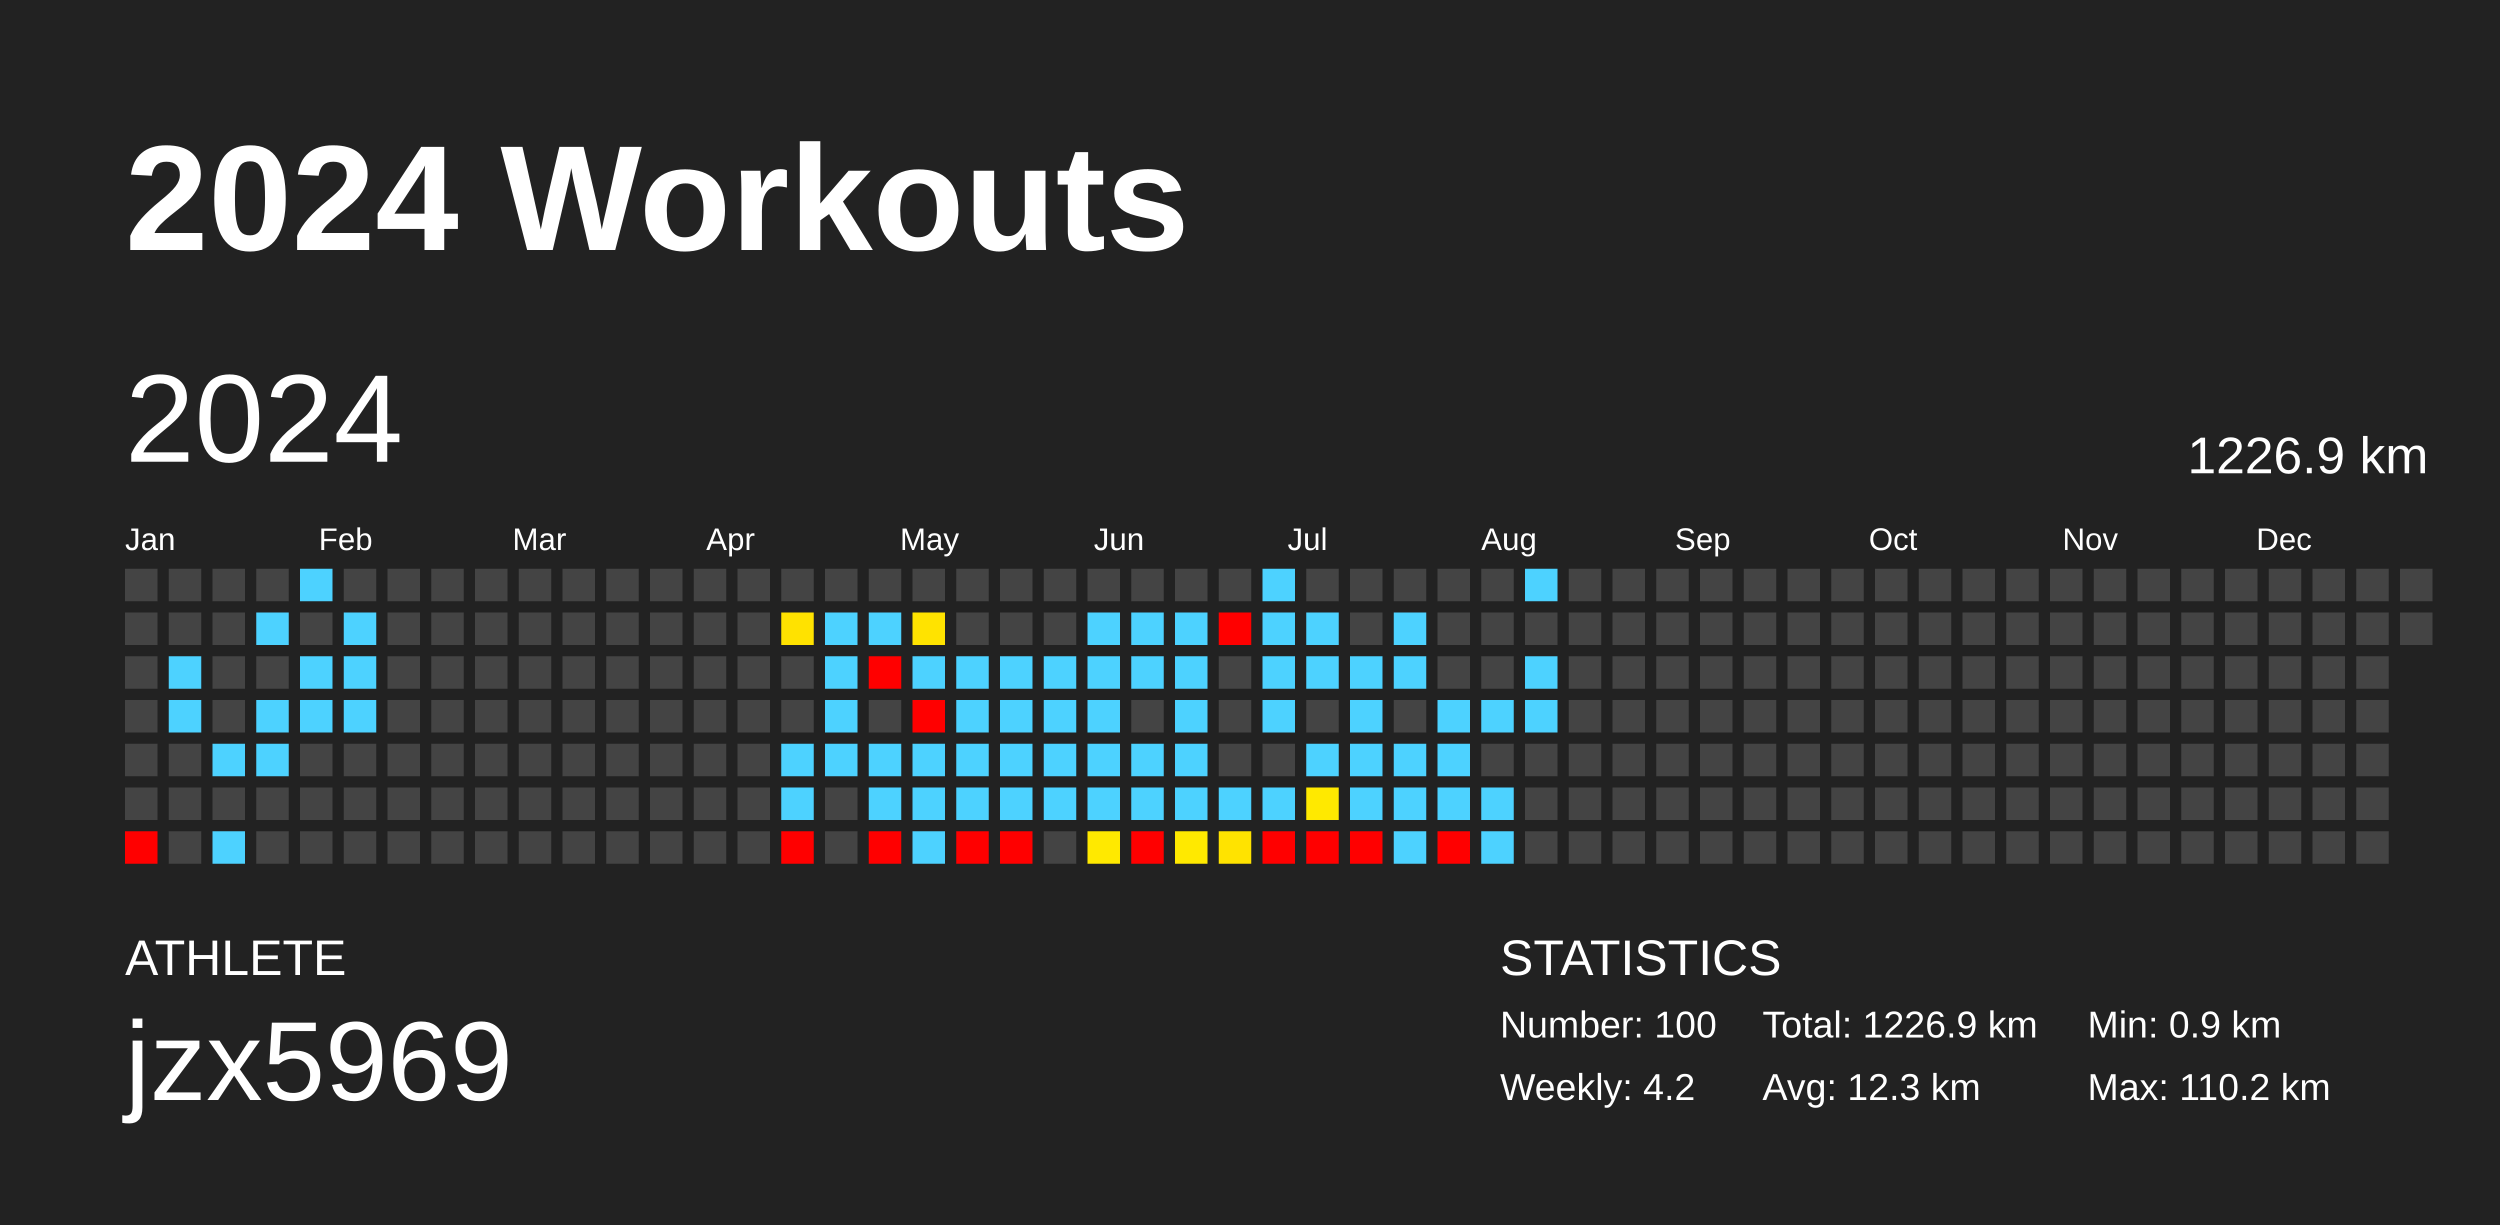
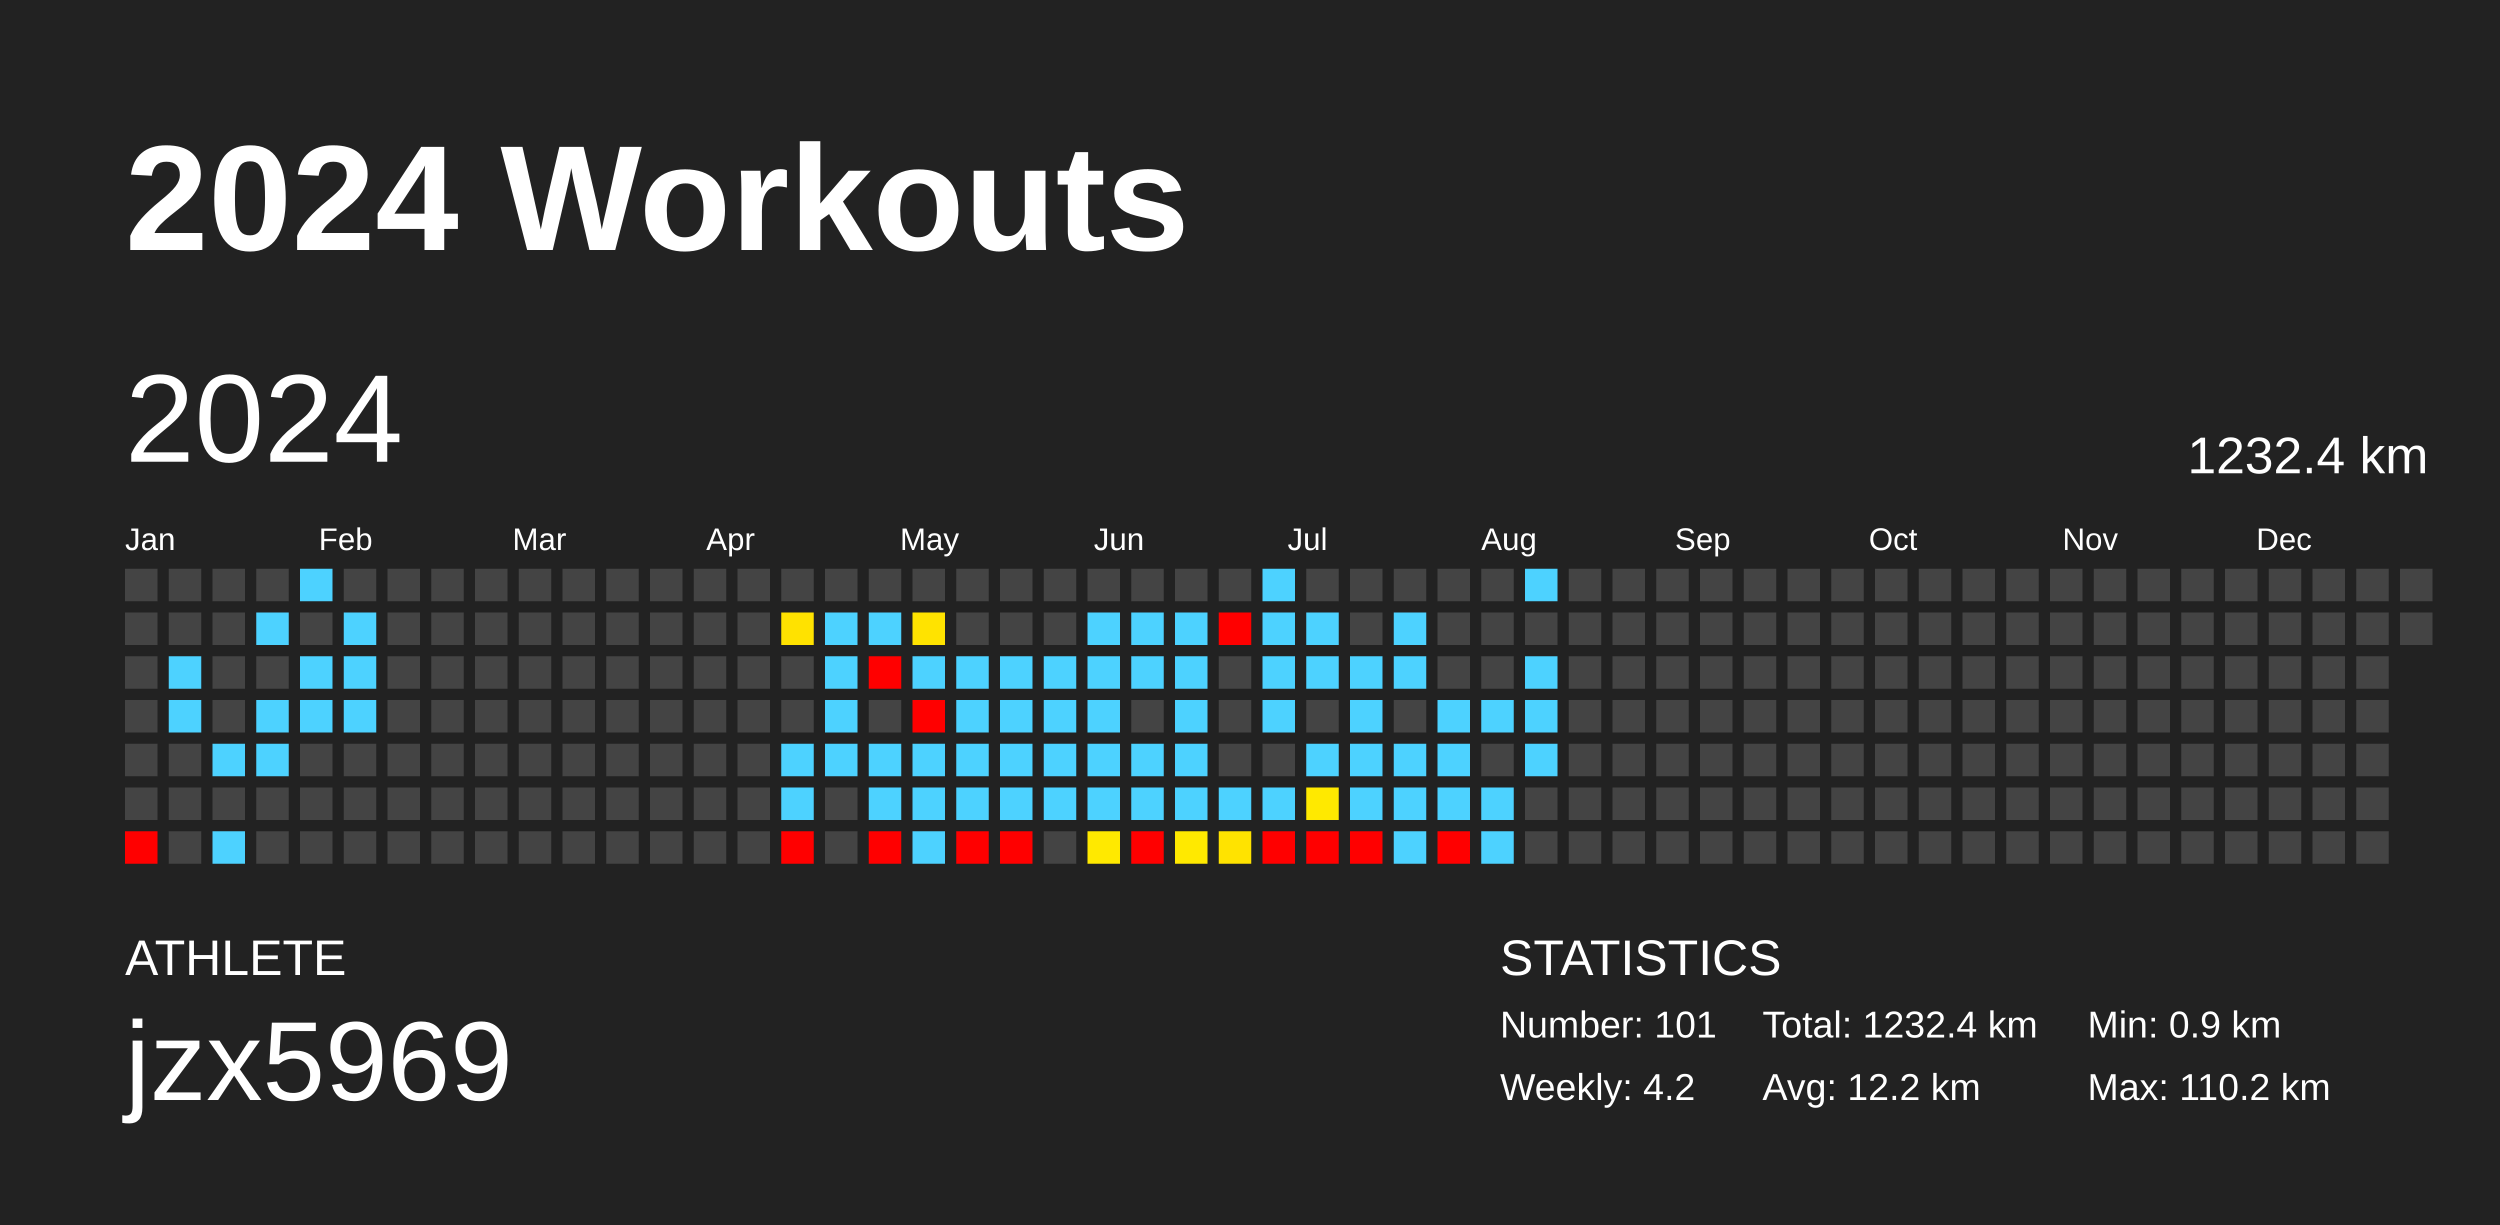
<svg xmlns="http://www.w3.org/2000/svg" baseProfile="full" height="98mm" version="1.1" viewBox="0,0,200,98" width="200mm">
  <defs />
  <rect fill="#222222" height="98" width="200" x="0" y="0" />
  <text fill="#FFFFFF" style="font-size:12px; font-family:Arial; font-weight:bold;" x="10" y="20">2024 Workouts</text>
  <text fill="#FFFFFF" style="font-size:4px; font-family:Arial" x="10" y="78">ATHLETE</text>
  <text fill="#FFFFFF" style="font-size:9px; font-family:Arial" x="10" y="88">jzx5969</text>
  <text fill="#FFFFFF" style="font-size:4px; font-family:Arial" x="120" y="78">STATISTICS</text>
-   <text fill="#FFFFFF" style="font-size:3px; font-family:Arial" x="120" y="83">Number: 100</text>
+   <text fill="#FFFFFF" style="font-size:3px; font-family:Arial" x="120" y="83">Number: 101</text>
  <text fill="#FFFFFF" style="font-size:3px; font-family:Arial" x="120" y="88">Weekly: 4.2</text>
-   <text fill="#FFFFFF" style="font-size:3px; font-family:Arial" x="141" y="83">Total: 1226.9 km</text>
-   <text fill="#FFFFFF" style="font-size:3px; font-family:Arial" x="141" y="88">Avg: 12.3 km</text>
+   <text fill="#FFFFFF" style="font-size:3px; font-family:Arial" x="141" y="83">Total: 1232.4 km</text>
+   <text fill="#FFFFFF" style="font-size:3px; font-family:Arial" x="141" y="88">Avg: 12.2 km</text>
  <text fill="#FFFFFF" style="font-size:3px; font-family:Arial" x="167" y="83">Min: 0.9 km</text>
  <text fill="#FFFFFF" style="font-size:3px; font-family:Arial" x="167" y="88">Max: 110.2 km</text>
  <text dominant-baseline="hanging" fill="#FFFFFF" style="font-size:10.0px; font-family:Arial;" x="10" y="30">2024</text>
-   <text dominant-baseline="hanging" fill="#FFFFFF" style="font-size:4.125px; font-family:Arial;" x="175" y="35">1226.9 km</text>
+   <text dominant-baseline="hanging" fill="#FFFFFF" style="font-size:4.125px; font-family:Arial;" x="175" y="35">1232.4 km</text>
  <text fill="#FFFFFF" style="font-size:2.5px; font-family:Arial" x="10.0" y="44">Jan</text>
  <text fill="#FFFFFF" style="font-size:2.5px; font-family:Arial" x="25.5" y="44">Feb</text>
  <text fill="#FFFFFF" style="font-size:2.5px; font-family:Arial" x="41.0" y="44">Mar</text>
  <text fill="#FFFFFF" style="font-size:2.5px; font-family:Arial" x="56.5" y="44">Apr</text>
  <text fill="#FFFFFF" style="font-size:2.5px; font-family:Arial" x="72.0" y="44">May</text>
  <text fill="#FFFFFF" style="font-size:2.5px; font-family:Arial" x="87.5" y="44">Jun</text>
  <text fill="#FFFFFF" style="font-size:2.5px; font-family:Arial" x="103.0" y="44">Jul</text>
  <text fill="#FFFFFF" style="font-size:2.5px; font-family:Arial" x="118.5" y="44">Aug</text>
  <text fill="#FFFFFF" style="font-size:2.5px; font-family:Arial" x="134.0" y="44">Sep</text>
  <text fill="#FFFFFF" style="font-size:2.5px; font-family:Arial" x="149.5" y="44">Oct</text>
  <text fill="#FFFFFF" style="font-size:2.5px; font-family:Arial" x="165.0" y="44">Nov</text>
  <text fill="#FFFFFF" style="font-size:2.5px; font-family:Arial" x="180.5" y="44">Dec</text>
  <rect fill="#444444" height="2.6" width="2.6" x="10.0" y="45.5" />
  <rect fill="#444444" height="2.6" width="2.6" x="10.0" y="49.0" />
  <rect fill="#444444" height="2.6" width="2.6" x="10.0" y="52.5" />
  <rect fill="#444444" height="2.6" width="2.6" x="10.0" y="56.0" />
  <rect fill="#444444" height="2.6" width="2.6" x="10.0" y="59.5" />
  <rect fill="#444444" height="2.6" width="2.6" x="10.0" y="63.0" />
  <rect fill="red" height="2.6" width="2.6" x="10.0" y="66.5" />
  <rect fill="#444444" height="2.6" width="2.6" x="13.5" y="45.5" />
  <rect fill="#444444" height="2.6" width="2.6" x="13.5" y="49.0" />
  <rect fill="#4dd2ff" height="2.6" width="2.6" x="13.5" y="52.5" />
  <rect fill="#4dd2ff" height="2.6" width="2.6" x="13.5" y="56.0" />
  <rect fill="#444444" height="2.6" width="2.6" x="13.5" y="59.5" />
  <rect fill="#444444" height="2.6" width="2.6" x="13.5" y="63.0" />
  <rect fill="#444444" height="2.6" width="2.6" x="13.5" y="66.5" />
  <rect fill="#444444" height="2.6" width="2.6" x="17.0" y="45.5" />
  <rect fill="#444444" height="2.6" width="2.6" x="17.0" y="49.0" />
  <rect fill="#444444" height="2.6" width="2.6" x="17.0" y="52.5" />
  <rect fill="#444444" height="2.6" width="2.6" x="17.0" y="56.0" />
  <rect fill="#4dd2ff" height="2.6" width="2.6" x="17.0" y="59.5" />
  <rect fill="#444444" height="2.6" width="2.6" x="17.0" y="63.0" />
  <rect fill="#4dd2ff" height="2.6" width="2.6" x="17.0" y="66.5" />
  <rect fill="#444444" height="2.6" width="2.6" x="20.5" y="45.5" />
  <rect fill="#4dd2ff" height="2.6" width="2.6" x="20.5" y="49.0" />
  <rect fill="#444444" height="2.6" width="2.6" x="20.5" y="52.5" />
  <rect fill="#4dd2ff" height="2.6" width="2.6" x="20.5" y="56.0" />
  <rect fill="#4dd2ff" height="2.6" width="2.6" x="20.5" y="59.5" />
  <rect fill="#444444" height="2.6" width="2.6" x="20.5" y="63.0" />
  <rect fill="#444444" height="2.6" width="2.6" x="20.5" y="66.5" />
  <rect fill="#4dd2ff" height="2.6" width="2.6" x="24.0" y="45.5" />
  <rect fill="#444444" height="2.6" width="2.6" x="24.0" y="49.0" />
  <rect fill="#4dd2ff" height="2.6" width="2.6" x="24.0" y="52.5" />
  <rect fill="#4dd2ff" height="2.6" width="2.6" x="24.0" y="56.0" />
  <rect fill="#444444" height="2.6" width="2.6" x="24.0" y="59.5" />
  <rect fill="#444444" height="2.6" width="2.6" x="24.0" y="63.0" />
  <rect fill="#444444" height="2.6" width="2.6" x="24.0" y="66.5" />
  <rect fill="#444444" height="2.6" width="2.6" x="27.5" y="45.5" />
  <rect fill="#4dd2ff" height="2.6" width="2.6" x="27.5" y="49.0" />
  <rect fill="#4dd2ff" height="2.6" width="2.6" x="27.5" y="52.5" />
  <rect fill="#4dd2ff" height="2.6" width="2.6" x="27.5" y="56.0" />
  <rect fill="#444444" height="2.6" width="2.6" x="27.5" y="59.5" />
  <rect fill="#444444" height="2.6" width="2.6" x="27.5" y="63.0" />
  <rect fill="#444444" height="2.6" width="2.6" x="27.5" y="66.5" />
  <rect fill="#444444" height="2.6" width="2.6" x="31.0" y="45.5" />
  <rect fill="#444444" height="2.6" width="2.6" x="31.0" y="49.0" />
  <rect fill="#444444" height="2.6" width="2.6" x="31.0" y="52.5" />
  <rect fill="#444444" height="2.6" width="2.6" x="31.0" y="56.0" />
  <rect fill="#444444" height="2.6" width="2.6" x="31.0" y="59.5" />
  <rect fill="#444444" height="2.6" width="2.6" x="31.0" y="63.0" />
  <rect fill="#444444" height="2.6" width="2.6" x="31.0" y="66.5" />
  <rect fill="#444444" height="2.6" width="2.6" x="34.5" y="45.5" />
  <rect fill="#444444" height="2.6" width="2.6" x="34.5" y="49.0" />
  <rect fill="#444444" height="2.6" width="2.6" x="34.5" y="52.5" />
  <rect fill="#444444" height="2.6" width="2.6" x="34.5" y="56.0" />
  <rect fill="#444444" height="2.6" width="2.6" x="34.5" y="59.5" />
  <rect fill="#444444" height="2.6" width="2.6" x="34.5" y="63.0" />
  <rect fill="#444444" height="2.6" width="2.6" x="34.5" y="66.5" />
  <rect fill="#444444" height="2.6" width="2.6" x="38.0" y="45.5" />
  <rect fill="#444444" height="2.6" width="2.6" x="38.0" y="49.0" />
  <rect fill="#444444" height="2.6" width="2.6" x="38.0" y="52.5" />
  <rect fill="#444444" height="2.6" width="2.6" x="38.0" y="56.0" />
  <rect fill="#444444" height="2.6" width="2.6" x="38.0" y="59.5" />
  <rect fill="#444444" height="2.6" width="2.6" x="38.0" y="63.0" />
  <rect fill="#444444" height="2.6" width="2.6" x="38.0" y="66.5" />
  <rect fill="#444444" height="2.6" width="2.6" x="41.5" y="45.5" />
  <rect fill="#444444" height="2.6" width="2.6" x="41.5" y="49.0" />
  <rect fill="#444444" height="2.6" width="2.6" x="41.5" y="52.5" />
  <rect fill="#444444" height="2.6" width="2.6" x="41.5" y="56.0" />
  <rect fill="#444444" height="2.6" width="2.6" x="41.5" y="59.5" />
  <rect fill="#444444" height="2.6" width="2.6" x="41.5" y="63.0" />
  <rect fill="#444444" height="2.6" width="2.6" x="41.5" y="66.5" />
  <rect fill="#444444" height="2.6" width="2.6" x="45.0" y="45.5" />
  <rect fill="#444444" height="2.6" width="2.6" x="45.0" y="49.0" />
  <rect fill="#444444" height="2.6" width="2.6" x="45.0" y="52.5" />
  <rect fill="#444444" height="2.6" width="2.6" x="45.0" y="56.0" />
  <rect fill="#444444" height="2.6" width="2.6" x="45.0" y="59.5" />
  <rect fill="#444444" height="2.6" width="2.6" x="45.0" y="63.0" />
  <rect fill="#444444" height="2.6" width="2.6" x="45.0" y="66.5" />
  <rect fill="#444444" height="2.6" width="2.6" x="48.5" y="45.5" />
  <rect fill="#444444" height="2.6" width="2.6" x="48.5" y="49.0" />
  <rect fill="#444444" height="2.6" width="2.6" x="48.5" y="52.5" />
  <rect fill="#444444" height="2.6" width="2.6" x="48.5" y="56.0" />
  <rect fill="#444444" height="2.6" width="2.6" x="48.5" y="59.5" />
  <rect fill="#444444" height="2.6" width="2.6" x="48.5" y="63.0" />
  <rect fill="#444444" height="2.6" width="2.6" x="48.5" y="66.5" />
  <rect fill="#444444" height="2.6" width="2.6" x="52.0" y="45.5" />
  <rect fill="#444444" height="2.6" width="2.6" x="52.0" y="49.0" />
  <rect fill="#444444" height="2.6" width="2.6" x="52.0" y="52.5" />
  <rect fill="#444444" height="2.6" width="2.6" x="52.0" y="56.0" />
  <rect fill="#444444" height="2.6" width="2.6" x="52.0" y="59.5" />
  <rect fill="#444444" height="2.6" width="2.6" x="52.0" y="63.0" />
  <rect fill="#444444" height="2.6" width="2.6" x="52.0" y="66.5" />
  <rect fill="#444444" height="2.6" width="2.6" x="55.5" y="45.5" />
  <rect fill="#444444" height="2.6" width="2.6" x="55.5" y="49.0" />
  <rect fill="#444444" height="2.6" width="2.6" x="55.5" y="52.5" />
  <rect fill="#444444" height="2.6" width="2.6" x="55.5" y="56.0" />
  <rect fill="#444444" height="2.6" width="2.6" x="55.5" y="59.5" />
  <rect fill="#444444" height="2.6" width="2.6" x="55.5" y="63.0" />
  <rect fill="#444444" height="2.6" width="2.6" x="55.5" y="66.5" />
  <rect fill="#444444" height="2.6" width="2.6" x="59.0" y="45.5" />
  <rect fill="#444444" height="2.6" width="2.6" x="59.0" y="49.0" />
  <rect fill="#444444" height="2.6" width="2.6" x="59.0" y="52.5" />
  <rect fill="#444444" height="2.6" width="2.6" x="59.0" y="56.0" />
  <rect fill="#444444" height="2.6" width="2.6" x="59.0" y="59.5" />
  <rect fill="#444444" height="2.6" width="2.6" x="59.0" y="63.0" />
  <rect fill="#444444" height="2.6" width="2.6" x="59.0" y="66.5" />
  <rect fill="#444444" height="2.6" width="2.6" x="62.5" y="45.5" />
  <rect fill="#ffe200" height="2.6" width="2.6" x="62.5" y="49.0" />
  <rect fill="#444444" height="2.6" width="2.6" x="62.5" y="52.5" />
  <rect fill="#444444" height="2.6" width="2.6" x="62.5" y="56.0" />
  <rect fill="#4dd2ff" height="2.6" width="2.6" x="62.5" y="59.5" />
  <rect fill="#4dd2ff" height="2.6" width="2.6" x="62.5" y="63.0" />
  <rect fill="red" height="2.6" width="2.6" x="62.5" y="66.5" />
  <rect fill="#444444" height="2.6" width="2.6" x="66.0" y="45.5" />
  <rect fill="#4dd2ff" height="2.6" width="2.6" x="66.0" y="49.0" />
  <rect fill="#4dd2ff" height="2.6" width="2.6" x="66.0" y="52.5" />
  <rect fill="#4dd2ff" height="2.6" width="2.6" x="66.0" y="56.0" />
  <rect fill="#4dd2ff" height="2.6" width="2.6" x="66.0" y="59.5" />
  <rect fill="#444444" height="2.6" width="2.6" x="66.0" y="63.0" />
  <rect fill="#444444" height="2.6" width="2.6" x="66.0" y="66.5" />
  <rect fill="#444444" height="2.6" width="2.6" x="69.5" y="45.5" />
  <rect fill="#4dd2ff" height="2.6" width="2.6" x="69.5" y="49.0" />
  <rect fill="red" height="2.6" width="2.6" x="69.5" y="52.5" />
  <rect fill="#444444" height="2.6" width="2.6" x="69.5" y="56.0" />
  <rect fill="#4dd2ff" height="2.6" width="2.6" x="69.5" y="59.5" />
  <rect fill="#4dd2ff" height="2.6" width="2.6" x="69.5" y="63.0" />
  <rect fill="red" height="2.6" width="2.6" x="69.5" y="66.5" />
  <rect fill="#444444" height="2.6" width="2.6" x="73.0" y="45.5" />
  <rect fill="#ffe300" height="2.6" width="2.6" x="73.0" y="49.0" />
  <rect fill="#4dd2ff" height="2.6" width="2.6" x="73.0" y="52.5" />
  <rect fill="red" height="2.6" width="2.6" x="73.0" y="56.0" />
  <rect fill="#4dd2ff" height="2.6" width="2.6" x="73.0" y="59.5" />
  <rect fill="#4dd2ff" height="2.6" width="2.6" x="73.0" y="63.0" />
  <rect fill="#4dd2ff" height="2.6" width="2.6" x="73.0" y="66.5" />
  <rect fill="#444444" height="2.6" width="2.6" x="76.5" y="45.5" />
  <rect fill="#444444" height="2.6" width="2.6" x="76.5" y="49.0" />
  <rect fill="#4dd2ff" height="2.6" width="2.6" x="76.5" y="52.5" />
  <rect fill="#4dd2ff" height="2.6" width="2.6" x="76.5" y="56.0" />
  <rect fill="#4dd2ff" height="2.6" width="2.6" x="76.5" y="59.5" />
  <rect fill="#4dd2ff" height="2.6" width="2.6" x="76.5" y="63.0" />
  <rect fill="red" height="2.6" width="2.6" x="76.5" y="66.5" />
  <rect fill="#444444" height="2.6" width="2.6" x="80.0" y="45.5" />
  <rect fill="#444444" height="2.6" width="2.6" x="80.0" y="49.0" />
  <rect fill="#4dd2ff" height="2.6" width="2.6" x="80.0" y="52.5" />
  <rect fill="#4dd2ff" height="2.6" width="2.6" x="80.0" y="56.0" />
  <rect fill="#4dd2ff" height="2.6" width="2.6" x="80.0" y="59.5" />
  <rect fill="#4dd2ff" height="2.6" width="2.6" x="80.0" y="63.0" />
  <rect fill="red" height="2.6" width="2.6" x="80.0" y="66.5" />
  <rect fill="#444444" height="2.6" width="2.6" x="83.5" y="45.5" />
  <rect fill="#444444" height="2.6" width="2.6" x="83.5" y="49.0" />
  <rect fill="#4dd2ff" height="2.6" width="2.6" x="83.5" y="52.5" />
  <rect fill="#4dd2ff" height="2.6" width="2.6" x="83.5" y="56.0" />
  <rect fill="#4dd2ff" height="2.6" width="2.6" x="83.5" y="59.5" />
  <rect fill="#4dd2ff" height="2.6" width="2.6" x="83.5" y="63.0" />
  <rect fill="#444444" height="2.6" width="2.6" x="83.5" y="66.5" />
  <rect fill="#444444" height="2.6" width="2.6" x="87.0" y="45.5" />
  <rect fill="#4dd2ff" height="2.6" width="2.6" x="87.0" y="49.0" />
  <rect fill="#4dd2ff" height="2.6" width="2.6" x="87.0" y="52.5" />
  <rect fill="#4dd2ff" height="2.6" width="2.6" x="87.0" y="56.0" />
  <rect fill="#4dd2ff" height="2.6" width="2.6" x="87.0" y="59.5" />
  <rect fill="#4dd2ff" height="2.6" width="2.6" x="87.0" y="63.0" />
  <rect fill="#ffe900" height="2.6" width="2.6" x="87.0" y="66.5" />
  <rect fill="#444444" height="2.6" width="2.6" x="90.5" y="45.5" />
  <rect fill="#4dd2ff" height="2.6" width="2.6" x="90.5" y="49.0" />
  <rect fill="#4dd2ff" height="2.6" width="2.6" x="90.5" y="52.5" />
  <rect fill="#444444" height="2.6" width="2.6" x="90.5" y="56.0" />
  <rect fill="#4dd2ff" height="2.6" width="2.6" x="90.5" y="59.5" />
  <rect fill="#4dd2ff" height="2.6" width="2.6" x="90.5" y="63.0" />
  <rect fill="red" height="2.6" width="2.6" x="90.5" y="66.5" />
  <rect fill="#444444" height="2.6" width="2.6" x="94.0" y="45.5" />
  <rect fill="#4dd2ff" height="2.6" width="2.6" x="94.0" y="49.0" />
  <rect fill="#4dd2ff" height="2.6" width="2.6" x="94.0" y="52.5" />
  <rect fill="#4dd2ff" height="2.6" width="2.6" x="94.0" y="56.0" />
  <rect fill="#4dd2ff" height="2.6" width="2.6" x="94.0" y="59.5" />
  <rect fill="#4dd2ff" height="2.6" width="2.6" x="94.0" y="63.0" />
  <rect fill="#ffe900" height="2.6" width="2.6" x="94.0" y="66.5" />
  <rect fill="#444444" height="2.6" width="2.6" x="97.5" y="45.5" />
  <rect fill="red" height="2.6" width="2.6" x="97.5" y="49.0" />
  <rect fill="#444444" height="2.6" width="2.6" x="97.5" y="52.5" />
  <rect fill="#444444" height="2.6" width="2.6" x="97.5" y="56.0" />
  <rect fill="#444444" height="2.6" width="2.6" x="97.5" y="59.5" />
  <rect fill="#4dd2ff" height="2.6" width="2.6" x="97.5" y="63.0" />
  <rect fill="#ffe300" height="2.6" width="2.6" x="97.5" y="66.5" />
  <rect fill="#4dd2ff" height="2.6" width="2.6" x="101.0" y="45.5" />
  <rect fill="#4dd2ff" height="2.6" width="2.6" x="101.0" y="49.0" />
  <rect fill="#4dd2ff" height="2.6" width="2.6" x="101.0" y="52.5" />
  <rect fill="#4dd2ff" height="2.6" width="2.6" x="101.0" y="56.0" />
  <rect fill="#444444" height="2.6" width="2.6" x="101.0" y="59.5" />
  <rect fill="#4dd2ff" height="2.6" width="2.6" x="101.0" y="63.0" />
  <rect fill="red" height="2.6" width="2.6" x="101.0" y="66.5" />
  <rect fill="#444444" height="2.6" width="2.6" x="104.5" y="45.5" />
  <rect fill="#4dd2ff" height="2.6" width="2.6" x="104.5" y="49.0" />
  <rect fill="#4dd2ff" height="2.6" width="2.6" x="104.5" y="52.5" />
  <rect fill="#444444" height="2.6" width="2.6" x="104.5" y="56.0" />
  <rect fill="#4dd2ff" height="2.6" width="2.6" x="104.5" y="59.5" />
  <rect fill="#ffe900" height="2.6" width="2.6" x="104.5" y="63.0" />
  <rect fill="red" height="2.6" width="2.6" x="104.5" y="66.5" />
  <rect fill="#444444" height="2.6" width="2.6" x="108.0" y="45.5" />
  <rect fill="#444444" height="2.6" width="2.6" x="108.0" y="49.0" />
  <rect fill="#4dd2ff" height="2.6" width="2.6" x="108.0" y="52.5" />
  <rect fill="#4dd2ff" height="2.6" width="2.6" x="108.0" y="56.0" />
  <rect fill="#4dd2ff" height="2.6" width="2.6" x="108.0" y="59.5" />
  <rect fill="#4dd2ff" height="2.6" width="2.6" x="108.0" y="63.0" />
  <rect fill="red" height="2.6" width="2.6" x="108.0" y="66.5" />
  <rect fill="#444444" height="2.6" width="2.6" x="111.5" y="45.5" />
  <rect fill="#4dd2ff" height="2.6" width="2.6" x="111.5" y="49.0" />
  <rect fill="#4dd2ff" height="2.6" width="2.6" x="111.5" y="52.5" />
  <rect fill="#444444" height="2.6" width="2.6" x="111.5" y="56.0" />
  <rect fill="#4dd2ff" height="2.6" width="2.6" x="111.5" y="59.5" />
  <rect fill="#4dd2ff" height="2.6" width="2.6" x="111.5" y="63.0" />
  <rect fill="#4dd2ff" height="2.6" width="2.6" x="111.5" y="66.5" />
  <rect fill="#444444" height="2.6" width="2.6" x="115.0" y="45.5" />
  <rect fill="#444444" height="2.6" width="2.6" x="115.0" y="49.0" />
  <rect fill="#444444" height="2.6" width="2.6" x="115.0" y="52.5" />
  <rect fill="#4dd2ff" height="2.6" width="2.6" x="115.0" y="56.0" />
  <rect fill="#4dd2ff" height="2.6" width="2.6" x="115.0" y="59.5" />
  <rect fill="#4dd2ff" height="2.6" width="2.6" x="115.0" y="63.0" />
  <rect fill="red" height="2.6" width="2.6" x="115.0" y="66.5" />
  <rect fill="#444444" height="2.6" width="2.6" x="118.5" y="45.5" />
  <rect fill="#444444" height="2.6" width="2.6" x="118.5" y="49.0" />
  <rect fill="#444444" height="2.6" width="2.6" x="118.5" y="52.5" />
  <rect fill="#4dd2ff" height="2.6" width="2.6" x="118.5" y="56.0" />
  <rect fill="#444444" height="2.6" width="2.6" x="118.5" y="59.5" />
  <rect fill="#4dd2ff" height="2.6" width="2.6" x="118.5" y="63.0" />
  <rect fill="#4dd2ff" height="2.6" width="2.6" x="118.5" y="66.5" />
  <rect fill="#4dd2ff" height="2.6" width="2.6" x="122.0" y="45.5" />
  <rect fill="#444444" height="2.6" width="2.6" x="122.0" y="49.0" />
  <rect fill="#4dd2ff" height="2.6" width="2.6" x="122.0" y="52.5" />
  <rect fill="#4dd2ff" height="2.6" width="2.6" x="122.0" y="56.0" />
-   <rect fill="#444444" height="2.6" width="2.6" x="122.0" y="59.5" />
+   <rect fill="#4dd2ff" height="2.6" width="2.6" x="122.0" y="59.5" />
  <rect fill="#444444" height="2.6" width="2.6" x="122.0" y="63.0" />
  <rect fill="#444444" height="2.6" width="2.6" x="122.0" y="66.5" />
  <rect fill="#444444" height="2.6" width="2.6" x="125.5" y="45.5" />
  <rect fill="#444444" height="2.6" width="2.6" x="125.5" y="49.0" />
  <rect fill="#444444" height="2.6" width="2.6" x="125.5" y="52.5" />
  <rect fill="#444444" height="2.6" width="2.6" x="125.5" y="56.0" />
  <rect fill="#444444" height="2.6" width="2.6" x="125.5" y="59.5" />
  <rect fill="#444444" height="2.6" width="2.6" x="125.5" y="63.0" />
  <rect fill="#444444" height="2.6" width="2.6" x="125.5" y="66.5" />
  <rect fill="#444444" height="2.6" width="2.6" x="129.0" y="45.5" />
  <rect fill="#444444" height="2.6" width="2.6" x="129.0" y="49.0" />
  <rect fill="#444444" height="2.6" width="2.6" x="129.0" y="52.5" />
  <rect fill="#444444" height="2.6" width="2.6" x="129.0" y="56.0" />
  <rect fill="#444444" height="2.6" width="2.6" x="129.0" y="59.5" />
  <rect fill="#444444" height="2.6" width="2.6" x="129.0" y="63.0" />
  <rect fill="#444444" height="2.6" width="2.6" x="129.0" y="66.5" />
  <rect fill="#444444" height="2.6" width="2.6" x="132.5" y="45.5" />
  <rect fill="#444444" height="2.6" width="2.6" x="132.5" y="49.0" />
  <rect fill="#444444" height="2.6" width="2.6" x="132.5" y="52.5" />
  <rect fill="#444444" height="2.6" width="2.6" x="132.5" y="56.0" />
  <rect fill="#444444" height="2.6" width="2.6" x="132.5" y="59.5" />
  <rect fill="#444444" height="2.6" width="2.6" x="132.5" y="63.0" />
  <rect fill="#444444" height="2.6" width="2.6" x="132.5" y="66.5" />
  <rect fill="#444444" height="2.6" width="2.6" x="136.0" y="45.5" />
  <rect fill="#444444" height="2.6" width="2.6" x="136.0" y="49.0" />
  <rect fill="#444444" height="2.6" width="2.6" x="136.0" y="52.5" />
  <rect fill="#444444" height="2.6" width="2.6" x="136.0" y="56.0" />
  <rect fill="#444444" height="2.6" width="2.6" x="136.0" y="59.5" />
  <rect fill="#444444" height="2.6" width="2.6" x="136.0" y="63.0" />
  <rect fill="#444444" height="2.6" width="2.6" x="136.0" y="66.5" />
  <rect fill="#444444" height="2.6" width="2.6" x="139.5" y="45.5" />
  <rect fill="#444444" height="2.6" width="2.6" x="139.5" y="49.0" />
  <rect fill="#444444" height="2.6" width="2.6" x="139.5" y="52.5" />
  <rect fill="#444444" height="2.6" width="2.6" x="139.5" y="56.0" />
  <rect fill="#444444" height="2.6" width="2.6" x="139.5" y="59.5" />
  <rect fill="#444444" height="2.6" width="2.6" x="139.5" y="63.0" />
  <rect fill="#444444" height="2.6" width="2.6" x="139.5" y="66.5" />
  <rect fill="#444444" height="2.6" width="2.6" x="143.0" y="45.5" />
  <rect fill="#444444" height="2.6" width="2.6" x="143.0" y="49.0" />
  <rect fill="#444444" height="2.6" width="2.6" x="143.0" y="52.5" />
  <rect fill="#444444" height="2.6" width="2.6" x="143.0" y="56.0" />
  <rect fill="#444444" height="2.6" width="2.6" x="143.0" y="59.5" />
  <rect fill="#444444" height="2.6" width="2.6" x="143.0" y="63.0" />
  <rect fill="#444444" height="2.6" width="2.6" x="143.0" y="66.5" />
  <rect fill="#444444" height="2.6" width="2.6" x="146.5" y="45.5" />
  <rect fill="#444444" height="2.6" width="2.6" x="146.5" y="49.0" />
  <rect fill="#444444" height="2.6" width="2.6" x="146.5" y="52.5" />
  <rect fill="#444444" height="2.6" width="2.6" x="146.5" y="56.0" />
  <rect fill="#444444" height="2.6" width="2.6" x="146.5" y="59.5" />
  <rect fill="#444444" height="2.6" width="2.6" x="146.5" y="63.0" />
  <rect fill="#444444" height="2.6" width="2.6" x="146.5" y="66.5" />
  <rect fill="#444444" height="2.6" width="2.6" x="150.0" y="45.5" />
  <rect fill="#444444" height="2.6" width="2.6" x="150.0" y="49.0" />
  <rect fill="#444444" height="2.6" width="2.6" x="150.0" y="52.5" />
  <rect fill="#444444" height="2.6" width="2.6" x="150.0" y="56.0" />
  <rect fill="#444444" height="2.6" width="2.6" x="150.0" y="59.5" />
  <rect fill="#444444" height="2.6" width="2.6" x="150.0" y="63.0" />
  <rect fill="#444444" height="2.6" width="2.6" x="150.0" y="66.5" />
  <rect fill="#444444" height="2.6" width="2.6" x="153.5" y="45.5" />
  <rect fill="#444444" height="2.6" width="2.6" x="153.5" y="49.0" />
  <rect fill="#444444" height="2.6" width="2.6" x="153.5" y="52.5" />
  <rect fill="#444444" height="2.6" width="2.6" x="153.5" y="56.0" />
  <rect fill="#444444" height="2.6" width="2.6" x="153.5" y="59.5" />
  <rect fill="#444444" height="2.6" width="2.6" x="153.5" y="63.0" />
  <rect fill="#444444" height="2.6" width="2.6" x="153.5" y="66.5" />
  <rect fill="#444444" height="2.6" width="2.6" x="157.0" y="45.5" />
  <rect fill="#444444" height="2.6" width="2.6" x="157.0" y="49.0" />
  <rect fill="#444444" height="2.6" width="2.6" x="157.0" y="52.5" />
  <rect fill="#444444" height="2.6" width="2.6" x="157.0" y="56.0" />
  <rect fill="#444444" height="2.6" width="2.6" x="157.0" y="59.5" />
  <rect fill="#444444" height="2.6" width="2.6" x="157.0" y="63.0" />
  <rect fill="#444444" height="2.6" width="2.6" x="157.0" y="66.5" />
  <rect fill="#444444" height="2.6" width="2.6" x="160.5" y="45.5" />
  <rect fill="#444444" height="2.6" width="2.6" x="160.5" y="49.0" />
  <rect fill="#444444" height="2.6" width="2.6" x="160.5" y="52.5" />
  <rect fill="#444444" height="2.6" width="2.6" x="160.5" y="56.0" />
  <rect fill="#444444" height="2.6" width="2.6" x="160.5" y="59.5" />
  <rect fill="#444444" height="2.6" width="2.6" x="160.5" y="63.0" />
  <rect fill="#444444" height="2.6" width="2.6" x="160.5" y="66.5" />
  <rect fill="#444444" height="2.6" width="2.6" x="164.0" y="45.5" />
  <rect fill="#444444" height="2.6" width="2.6" x="164.0" y="49.0" />
  <rect fill="#444444" height="2.6" width="2.6" x="164.0" y="52.5" />
  <rect fill="#444444" height="2.6" width="2.6" x="164.0" y="56.0" />
  <rect fill="#444444" height="2.6" width="2.6" x="164.0" y="59.5" />
  <rect fill="#444444" height="2.6" width="2.6" x="164.0" y="63.0" />
  <rect fill="#444444" height="2.6" width="2.6" x="164.0" y="66.5" />
  <rect fill="#444444" height="2.6" width="2.6" x="167.5" y="45.5" />
  <rect fill="#444444" height="2.6" width="2.6" x="167.5" y="49.0" />
  <rect fill="#444444" height="2.6" width="2.6" x="167.5" y="52.5" />
  <rect fill="#444444" height="2.6" width="2.6" x="167.5" y="56.0" />
  <rect fill="#444444" height="2.6" width="2.6" x="167.5" y="59.5" />
  <rect fill="#444444" height="2.6" width="2.6" x="167.5" y="63.0" />
  <rect fill="#444444" height="2.6" width="2.6" x="167.5" y="66.5" />
  <rect fill="#444444" height="2.6" width="2.6" x="171.0" y="45.5" />
  <rect fill="#444444" height="2.6" width="2.6" x="171.0" y="49.0" />
  <rect fill="#444444" height="2.6" width="2.6" x="171.0" y="52.5" />
  <rect fill="#444444" height="2.6" width="2.6" x="171.0" y="56.0" />
  <rect fill="#444444" height="2.6" width="2.6" x="171.0" y="59.5" />
  <rect fill="#444444" height="2.6" width="2.6" x="171.0" y="63.0" />
  <rect fill="#444444" height="2.6" width="2.6" x="171.0" y="66.5" />
  <rect fill="#444444" height="2.6" width="2.6" x="174.5" y="45.5" />
  <rect fill="#444444" height="2.6" width="2.6" x="174.5" y="49.0" />
  <rect fill="#444444" height="2.6" width="2.6" x="174.5" y="52.5" />
  <rect fill="#444444" height="2.6" width="2.6" x="174.5" y="56.0" />
  <rect fill="#444444" height="2.6" width="2.6" x="174.5" y="59.5" />
  <rect fill="#444444" height="2.6" width="2.6" x="174.5" y="63.0" />
  <rect fill="#444444" height="2.6" width="2.6" x="174.5" y="66.5" />
  <rect fill="#444444" height="2.6" width="2.6" x="178.0" y="45.5" />
  <rect fill="#444444" height="2.6" width="2.6" x="178.0" y="49.0" />
  <rect fill="#444444" height="2.6" width="2.6" x="178.0" y="52.5" />
  <rect fill="#444444" height="2.6" width="2.6" x="178.0" y="56.0" />
  <rect fill="#444444" height="2.6" width="2.6" x="178.0" y="59.5" />
  <rect fill="#444444" height="2.6" width="2.6" x="178.0" y="63.0" />
  <rect fill="#444444" height="2.6" width="2.6" x="178.0" y="66.5" />
  <rect fill="#444444" height="2.6" width="2.6" x="181.5" y="45.5" />
  <rect fill="#444444" height="2.6" width="2.6" x="181.5" y="49.0" />
  <rect fill="#444444" height="2.6" width="2.6" x="181.5" y="52.5" />
  <rect fill="#444444" height="2.6" width="2.6" x="181.5" y="56.0" />
  <rect fill="#444444" height="2.6" width="2.6" x="181.5" y="59.5" />
  <rect fill="#444444" height="2.6" width="2.6" x="181.5" y="63.0" />
  <rect fill="#444444" height="2.6" width="2.6" x="181.5" y="66.5" />
  <rect fill="#444444" height="2.6" width="2.6" x="185.0" y="45.5" />
  <rect fill="#444444" height="2.6" width="2.6" x="185.0" y="49.0" />
  <rect fill="#444444" height="2.6" width="2.6" x="185.0" y="52.5" />
  <rect fill="#444444" height="2.6" width="2.6" x="185.0" y="56.0" />
  <rect fill="#444444" height="2.6" width="2.6" x="185.0" y="59.5" />
  <rect fill="#444444" height="2.6" width="2.6" x="185.0" y="63.0" />
  <rect fill="#444444" height="2.6" width="2.6" x="185.0" y="66.5" />
  <rect fill="#444444" height="2.6" width="2.6" x="188.5" y="45.5" />
  <rect fill="#444444" height="2.6" width="2.6" x="188.5" y="49.0" />
  <rect fill="#444444" height="2.6" width="2.6" x="188.5" y="52.5" />
  <rect fill="#444444" height="2.6" width="2.6" x="188.5" y="56.0" />
  <rect fill="#444444" height="2.6" width="2.6" x="188.5" y="59.5" />
  <rect fill="#444444" height="2.6" width="2.6" x="188.5" y="63.0" />
  <rect fill="#444444" height="2.6" width="2.6" x="188.5" y="66.5" />
  <rect fill="#444444" height="2.6" width="2.6" x="192.0" y="45.5" />
  <rect fill="#444444" height="2.6" width="2.6" x="192.0" y="49.0" />
</svg>
